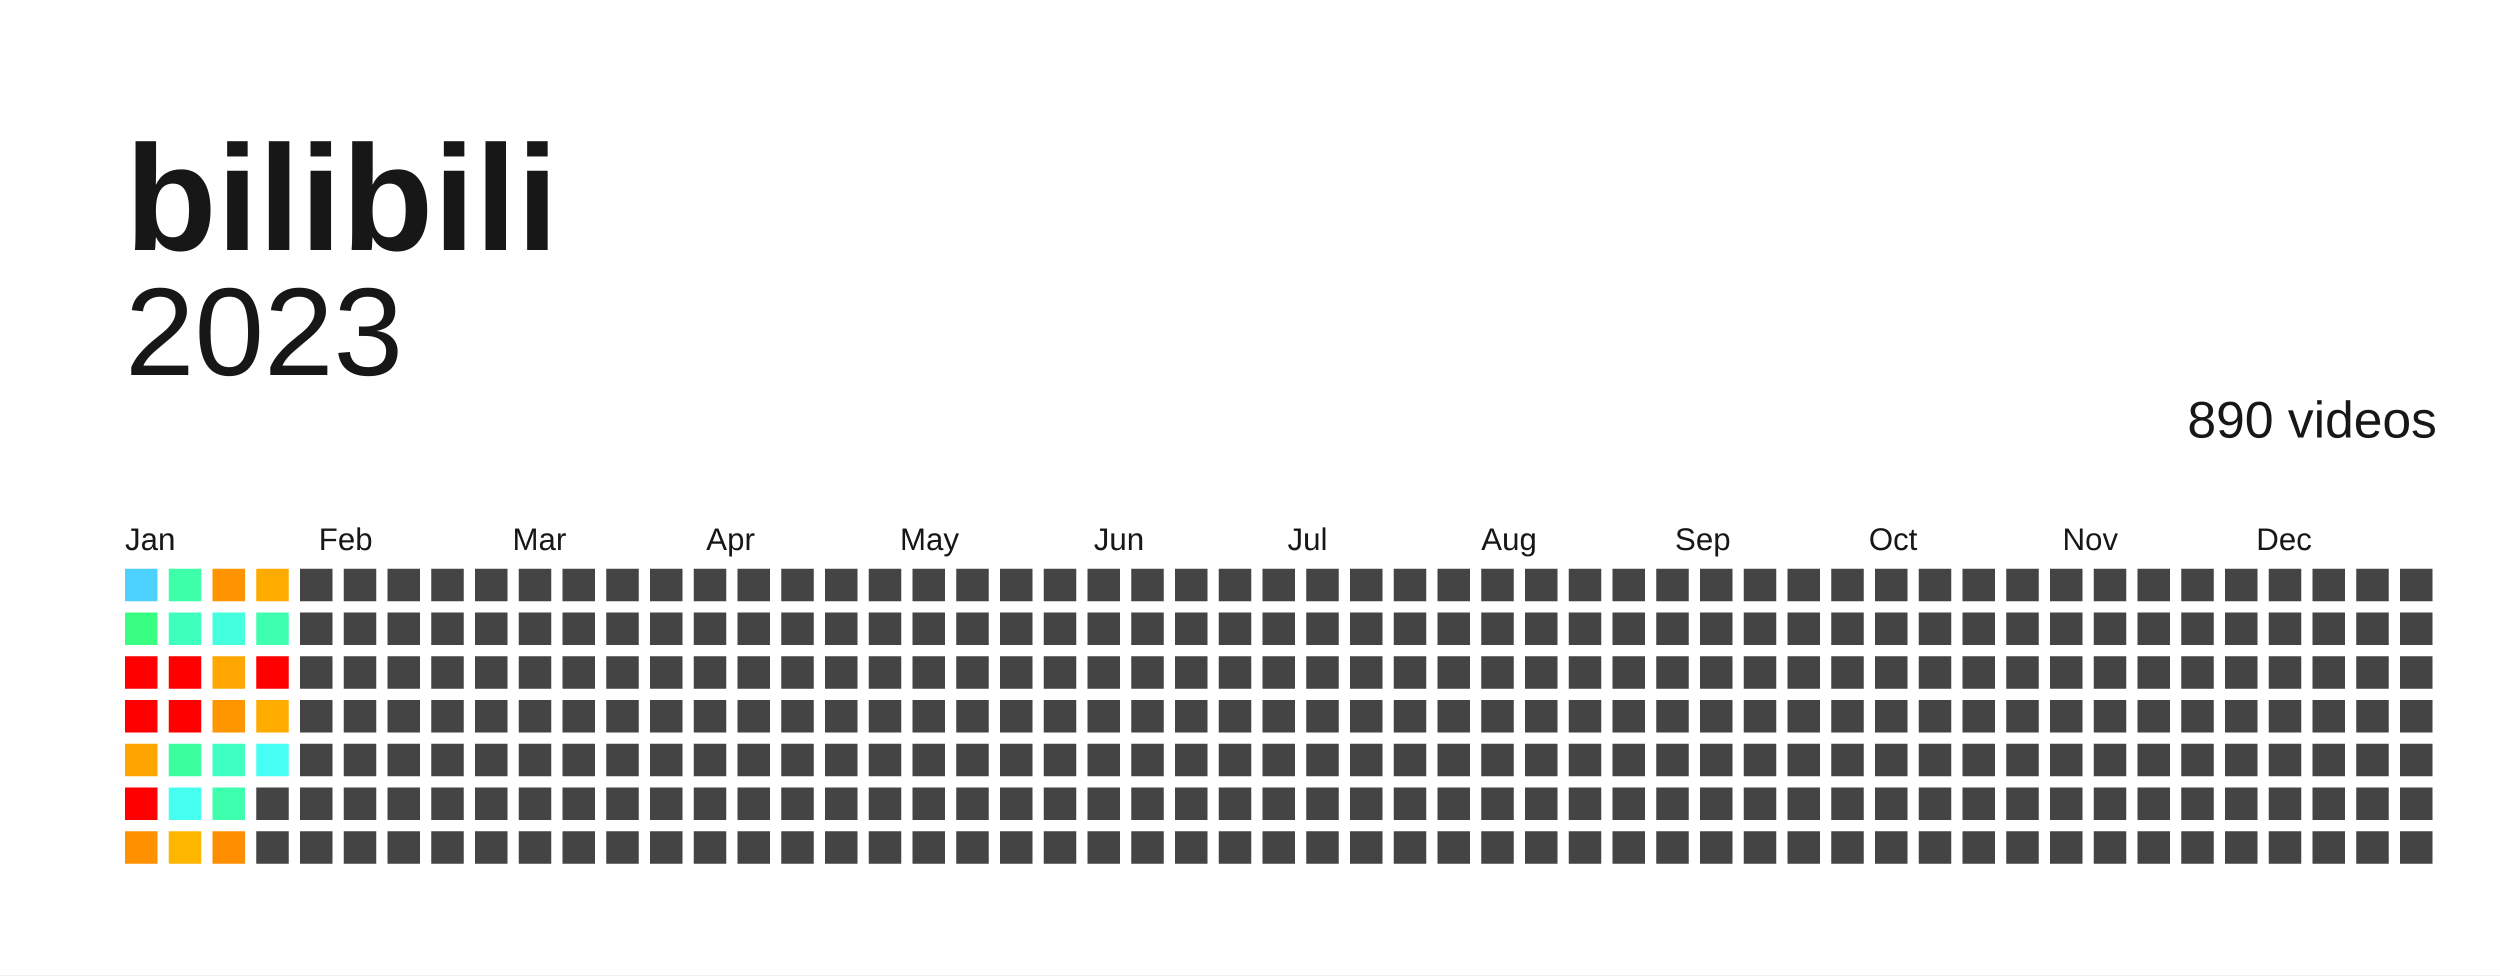
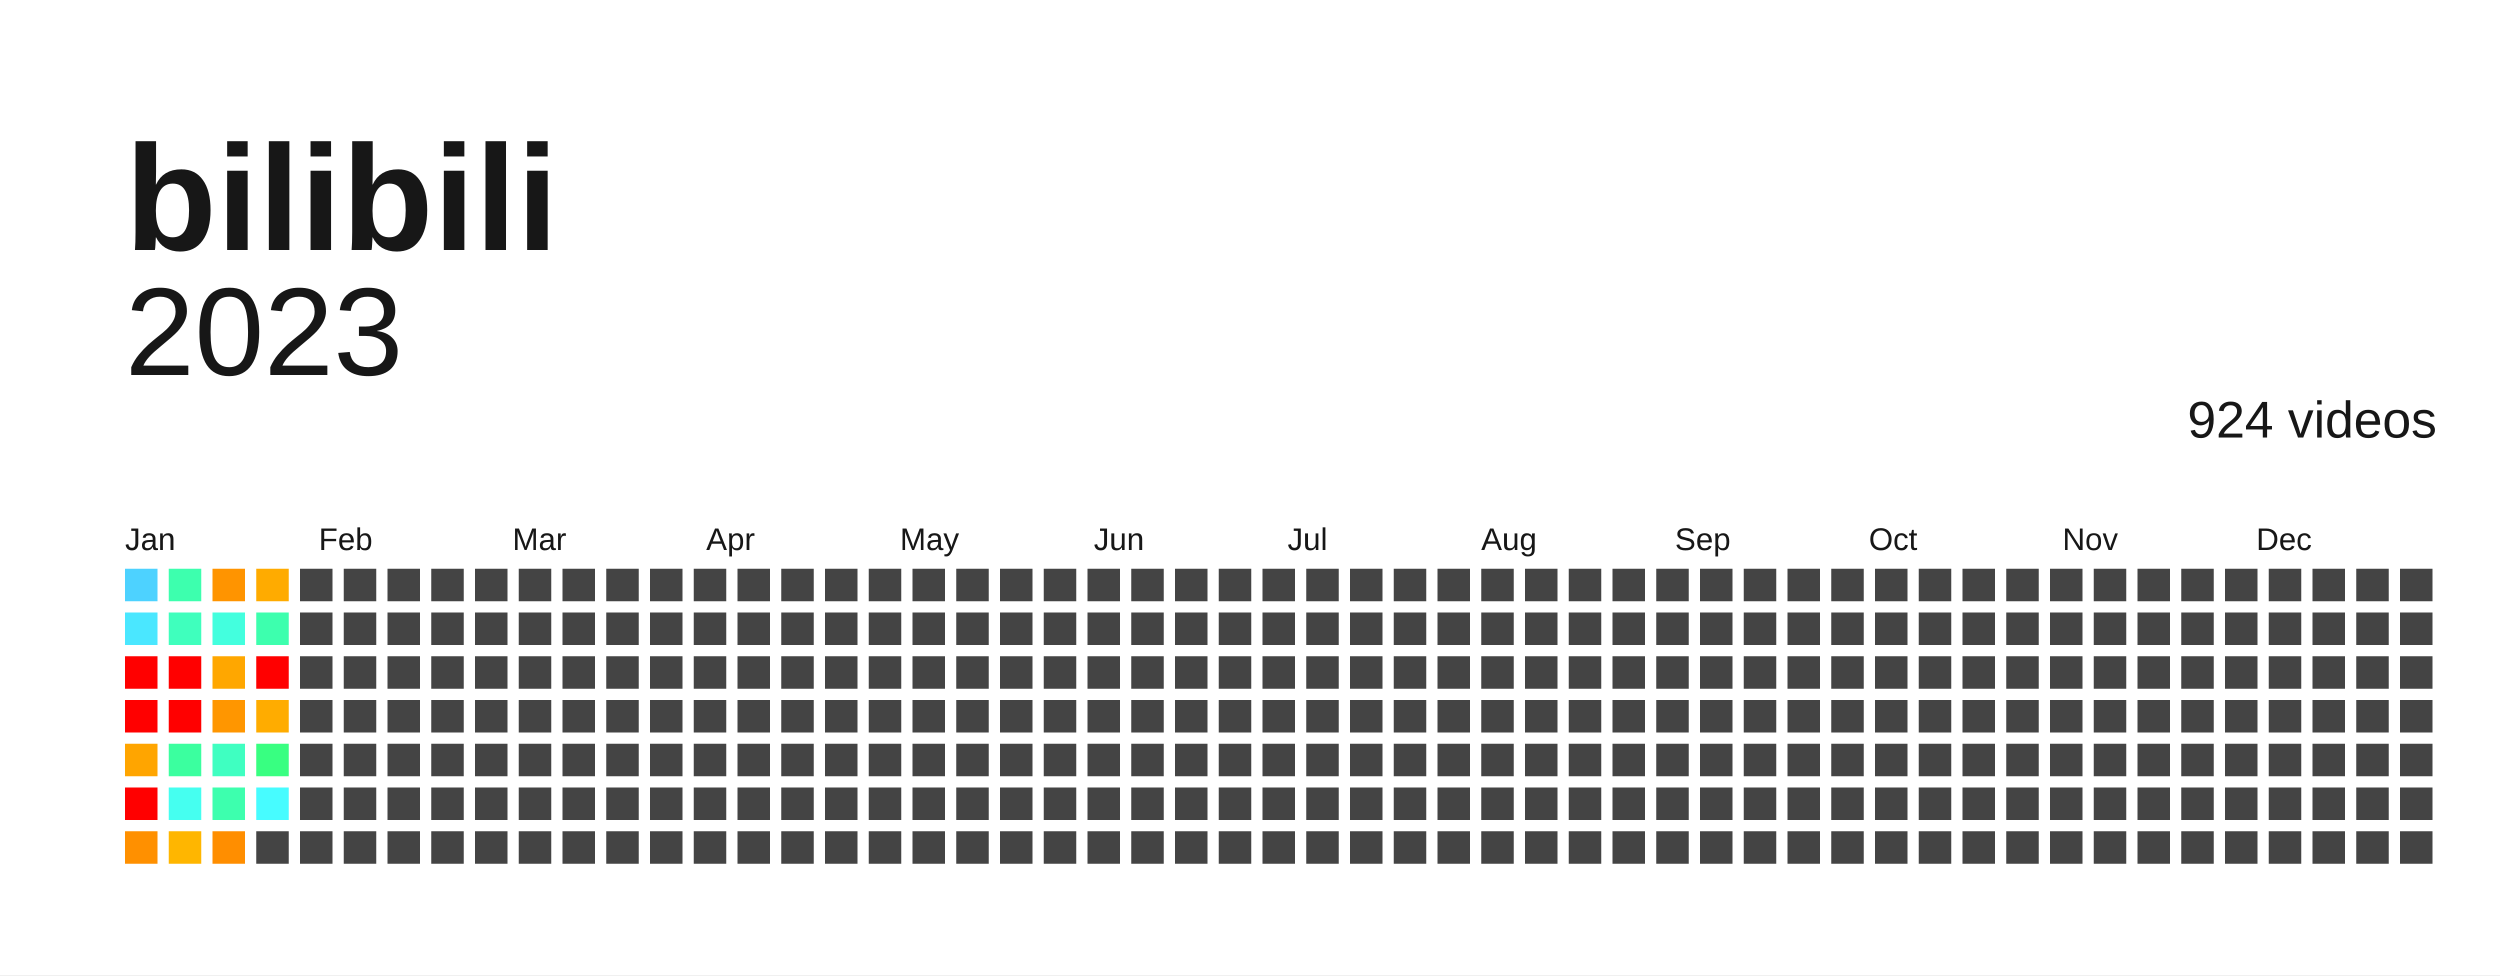
<svg xmlns="http://www.w3.org/2000/svg" baseProfile="full" height="78mm" version="1.1" viewBox="0,0,200,78" width="200mm">
  <defs />
  <rect fill="#FFFFFF" height="78" width="200" x="0" y="0" />
  <text fill="#171717" style="font-size:12px; font-family:Arial; font-weight:bold;" x="10" y="20">bilibili</text>
  <text alignment-baseline="hanging" fill="#171717" style="font-size:10.0px; font-family:Arial;" x="10" y="30">2023</text>
-   <text alignment-baseline="hanging" fill="#171717" style="font-size:4.125px; font-family:Arial;" x="175" y="35">890 videos</text>
+   <text alignment-baseline="hanging" fill="#171717" style="font-size:4.125px; font-family:Arial;" x="175" y="35">924 videos</text>
  <text fill="#171717" style="font-size:2.5px; font-family:Arial" x="10.0" y="44">Jan</text>
  <text fill="#171717" style="font-size:2.5px; font-family:Arial" x="25.5" y="44">Feb</text>
  <text fill="#171717" style="font-size:2.5px; font-family:Arial" x="41.0" y="44">Mar</text>
  <text fill="#171717" style="font-size:2.5px; font-family:Arial" x="56.5" y="44">Apr</text>
  <text fill="#171717" style="font-size:2.5px; font-family:Arial" x="72.0" y="44">May</text>
  <text fill="#171717" style="font-size:2.5px; font-family:Arial" x="87.5" y="44">Jun</text>
  <text fill="#171717" style="font-size:2.5px; font-family:Arial" x="103.0" y="44">Jul</text>
  <text fill="#171717" style="font-size:2.5px; font-family:Arial" x="118.5" y="44">Aug</text>
  <text fill="#171717" style="font-size:2.5px; font-family:Arial" x="134.0" y="44">Sep</text>
  <text fill="#171717" style="font-size:2.5px; font-family:Arial" x="149.5" y="44">Oct</text>
  <text fill="#171717" style="font-size:2.5px; font-family:Arial" x="165.0" y="44">Nov</text>
  <text fill="#171717" style="font-size:2.5px; font-family:Arial" x="180.5" y="44">Dec</text>
  <rect fill="#4dd2ff" height="2.6" width="2.6" x="10.0" y="45.5" />
-   <rect fill="#38ff81" height="2.6" width="2.6" x="10.0" y="49.0" />
+   <rect fill="#4ae7ff" height="2.6" width="2.6" x="10.0" y="49.0" />
  <rect fill="red" height="2.6" width="2.6" x="10.0" y="52.5" />
  <rect fill="red" height="2.6" width="2.6" x="10.0" y="56.0" />
  <rect fill="#ffa500" height="2.6" width="2.6" x="10.0" y="59.5" />
  <rect fill="red" height="2.6" width="2.6" x="10.0" y="63.0" />
  <rect fill="#ff9000" height="2.6" width="2.6" x="10.0" y="66.5" />
-   <rect fill="#3dffa9" height="2.6" width="2.6" x="13.5" y="45.5" />
+   <rect fill="#3dffae" height="2.6" width="2.6" x="13.5" y="45.5" />
  <rect fill="#3fffbd" height="2.6" width="2.6" x="13.5" y="49.0" />
  <rect fill="red" height="2.6" width="2.6" x="13.5" y="52.5" />
  <rect fill="red" height="2.6" width="2.6" x="13.5" y="56.0" />
  <rect fill="#3bff9f" height="2.6" width="2.6" x="13.5" y="59.5" />
  <rect fill="#45fff0" height="2.6" width="2.6" x="13.5" y="63.0" />
  <rect fill="#ffb600" height="2.6" width="2.6" x="13.5" y="66.5" />
  <rect fill="#ff9400" height="2.6" width="2.6" x="17.0" y="45.5" />
  <rect fill="#43ffde" height="2.6" width="2.6" x="17.0" y="49.0" />
  <rect fill="#ffa700" height="2.6" width="2.6" x="17.0" y="52.5" />
  <rect fill="#ff9600" height="2.6" width="2.6" x="17.0" y="56.0" />
  <rect fill="#3fffc1" height="2.6" width="2.6" x="17.0" y="59.5" />
  <rect fill="#3dffae" height="2.6" width="2.6" x="17.0" y="63.0" />
-   <rect fill="#ff8d00" height="2.6" width="2.6" x="17.0" y="66.5" />
+   <rect fill="#ff8e00" height="2.6" width="2.6" x="17.0" y="66.5" />
  <rect fill="#ffab00" height="2.6" width="2.6" x="20.5" y="45.5" />
  <rect fill="#3dffae" height="2.6" width="2.6" x="20.5" y="49.0" />
  <rect fill="red" height="2.6" width="2.6" x="20.5" y="52.5" />
  <rect fill="#ffac00" height="2.6" width="2.6" x="20.5" y="56.0" />
-   <rect fill="#46fff4" height="2.6" width="2.6" x="20.5" y="59.5" />
-   <rect fill="#444444" height="2.6" width="2.6" x="20.5" y="63.0" />
+   <rect fill="#38ff81" height="2.6" width="2.6" x="20.5" y="59.5" />
+   <rect fill="#47fcff" height="2.6" width="2.6" x="20.5" y="63.0" />
  <rect fill="#444444" height="2.6" width="2.6" x="20.5" y="66.5" />
  <rect fill="#444444" height="2.6" width="2.6" x="24.0" y="45.5" />
  <rect fill="#444444" height="2.6" width="2.6" x="24.0" y="49.0" />
  <rect fill="#444444" height="2.6" width="2.6" x="24.0" y="52.5" />
  <rect fill="#444444" height="2.6" width="2.6" x="24.0" y="56.0" />
  <rect fill="#444444" height="2.6" width="2.6" x="24.0" y="59.5" />
  <rect fill="#444444" height="2.6" width="2.6" x="24.0" y="63.0" />
  <rect fill="#444444" height="2.6" width="2.6" x="24.0" y="66.5" />
  <rect fill="#444444" height="2.6" width="2.6" x="27.5" y="45.5" />
  <rect fill="#444444" height="2.6" width="2.6" x="27.5" y="49.0" />
  <rect fill="#444444" height="2.6" width="2.6" x="27.5" y="52.5" />
  <rect fill="#444444" height="2.6" width="2.6" x="27.5" y="56.0" />
  <rect fill="#444444" height="2.6" width="2.6" x="27.5" y="59.5" />
  <rect fill="#444444" height="2.6" width="2.6" x="27.5" y="63.0" />
  <rect fill="#444444" height="2.6" width="2.6" x="27.5" y="66.5" />
  <rect fill="#444444" height="2.6" width="2.6" x="31.0" y="45.5" />
  <rect fill="#444444" height="2.6" width="2.6" x="31.0" y="49.0" />
  <rect fill="#444444" height="2.6" width="2.6" x="31.0" y="52.5" />
  <rect fill="#444444" height="2.6" width="2.6" x="31.0" y="56.0" />
  <rect fill="#444444" height="2.6" width="2.6" x="31.0" y="59.5" />
  <rect fill="#444444" height="2.6" width="2.6" x="31.0" y="63.0" />
  <rect fill="#444444" height="2.6" width="2.6" x="31.0" y="66.5" />
  <rect fill="#444444" height="2.6" width="2.6" x="34.5" y="45.5" />
  <rect fill="#444444" height="2.6" width="2.6" x="34.5" y="49.0" />
  <rect fill="#444444" height="2.6" width="2.6" x="34.5" y="52.5" />
  <rect fill="#444444" height="2.6" width="2.6" x="34.5" y="56.0" />
  <rect fill="#444444" height="2.6" width="2.6" x="34.5" y="59.5" />
  <rect fill="#444444" height="2.6" width="2.6" x="34.5" y="63.0" />
  <rect fill="#444444" height="2.6" width="2.6" x="34.5" y="66.5" />
  <rect fill="#444444" height="2.6" width="2.6" x="38.0" y="45.5" />
  <rect fill="#444444" height="2.6" width="2.6" x="38.0" y="49.0" />
  <rect fill="#444444" height="2.6" width="2.6" x="38.0" y="52.5" />
  <rect fill="#444444" height="2.6" width="2.6" x="38.0" y="56.0" />
  <rect fill="#444444" height="2.6" width="2.6" x="38.0" y="59.5" />
  <rect fill="#444444" height="2.6" width="2.6" x="38.0" y="63.0" />
  <rect fill="#444444" height="2.6" width="2.6" x="38.0" y="66.5" />
  <rect fill="#444444" height="2.6" width="2.6" x="41.5" y="45.5" />
  <rect fill="#444444" height="2.6" width="2.6" x="41.5" y="49.0" />
  <rect fill="#444444" height="2.6" width="2.6" x="41.5" y="52.5" />
  <rect fill="#444444" height="2.6" width="2.6" x="41.5" y="56.0" />
  <rect fill="#444444" height="2.6" width="2.6" x="41.5" y="59.5" />
  <rect fill="#444444" height="2.6" width="2.6" x="41.5" y="63.0" />
  <rect fill="#444444" height="2.6" width="2.6" x="41.5" y="66.5" />
  <rect fill="#444444" height="2.6" width="2.6" x="45.0" y="45.5" />
  <rect fill="#444444" height="2.6" width="2.6" x="45.0" y="49.0" />
  <rect fill="#444444" height="2.6" width="2.6" x="45.0" y="52.5" />
  <rect fill="#444444" height="2.6" width="2.6" x="45.0" y="56.0" />
  <rect fill="#444444" height="2.6" width="2.6" x="45.0" y="59.5" />
  <rect fill="#444444" height="2.6" width="2.6" x="45.0" y="63.0" />
  <rect fill="#444444" height="2.6" width="2.6" x="45.0" y="66.5" />
  <rect fill="#444444" height="2.6" width="2.6" x="48.5" y="45.5" />
  <rect fill="#444444" height="2.6" width="2.6" x="48.5" y="49.0" />
  <rect fill="#444444" height="2.6" width="2.6" x="48.5" y="52.5" />
  <rect fill="#444444" height="2.6" width="2.6" x="48.5" y="56.0" />
  <rect fill="#444444" height="2.6" width="2.6" x="48.5" y="59.5" />
  <rect fill="#444444" height="2.6" width="2.6" x="48.5" y="63.0" />
  <rect fill="#444444" height="2.6" width="2.6" x="48.5" y="66.5" />
  <rect fill="#444444" height="2.6" width="2.6" x="52.0" y="45.5" />
  <rect fill="#444444" height="2.6" width="2.6" x="52.0" y="49.0" />
  <rect fill="#444444" height="2.6" width="2.6" x="52.0" y="52.5" />
  <rect fill="#444444" height="2.6" width="2.6" x="52.0" y="56.0" />
  <rect fill="#444444" height="2.6" width="2.6" x="52.0" y="59.5" />
  <rect fill="#444444" height="2.6" width="2.6" x="52.0" y="63.0" />
  <rect fill="#444444" height="2.6" width="2.6" x="52.0" y="66.5" />
  <rect fill="#444444" height="2.6" width="2.6" x="55.5" y="45.5" />
  <rect fill="#444444" height="2.6" width="2.6" x="55.5" y="49.0" />
  <rect fill="#444444" height="2.6" width="2.6" x="55.5" y="52.5" />
  <rect fill="#444444" height="2.6" width="2.6" x="55.5" y="56.0" />
  <rect fill="#444444" height="2.6" width="2.6" x="55.5" y="59.5" />
  <rect fill="#444444" height="2.6" width="2.6" x="55.5" y="63.0" />
  <rect fill="#444444" height="2.6" width="2.6" x="55.5" y="66.5" />
  <rect fill="#444444" height="2.6" width="2.6" x="59.0" y="45.5" />
  <rect fill="#444444" height="2.6" width="2.6" x="59.0" y="49.0" />
  <rect fill="#444444" height="2.6" width="2.6" x="59.0" y="52.5" />
  <rect fill="#444444" height="2.6" width="2.6" x="59.0" y="56.0" />
  <rect fill="#444444" height="2.6" width="2.6" x="59.0" y="59.5" />
  <rect fill="#444444" height="2.6" width="2.6" x="59.0" y="63.0" />
  <rect fill="#444444" height="2.6" width="2.6" x="59.0" y="66.5" />
  <rect fill="#444444" height="2.6" width="2.6" x="62.5" y="45.5" />
  <rect fill="#444444" height="2.6" width="2.6" x="62.5" y="49.0" />
  <rect fill="#444444" height="2.6" width="2.6" x="62.5" y="52.5" />
  <rect fill="#444444" height="2.6" width="2.6" x="62.5" y="56.0" />
  <rect fill="#444444" height="2.6" width="2.6" x="62.5" y="59.5" />
  <rect fill="#444444" height="2.6" width="2.6" x="62.5" y="63.0" />
  <rect fill="#444444" height="2.6" width="2.6" x="62.5" y="66.5" />
  <rect fill="#444444" height="2.6" width="2.6" x="66.0" y="45.5" />
  <rect fill="#444444" height="2.6" width="2.6" x="66.0" y="49.0" />
  <rect fill="#444444" height="2.6" width="2.6" x="66.0" y="52.5" />
  <rect fill="#444444" height="2.6" width="2.6" x="66.0" y="56.0" />
  <rect fill="#444444" height="2.6" width="2.6" x="66.0" y="59.5" />
  <rect fill="#444444" height="2.6" width="2.6" x="66.0" y="63.0" />
  <rect fill="#444444" height="2.6" width="2.6" x="66.0" y="66.5" />
  <rect fill="#444444" height="2.6" width="2.6" x="69.5" y="45.5" />
  <rect fill="#444444" height="2.6" width="2.6" x="69.5" y="49.0" />
  <rect fill="#444444" height="2.6" width="2.6" x="69.5" y="52.5" />
  <rect fill="#444444" height="2.6" width="2.6" x="69.5" y="56.0" />
  <rect fill="#444444" height="2.6" width="2.6" x="69.5" y="59.5" />
  <rect fill="#444444" height="2.6" width="2.6" x="69.5" y="63.0" />
  <rect fill="#444444" height="2.6" width="2.6" x="69.5" y="66.5" />
  <rect fill="#444444" height="2.6" width="2.6" x="73.0" y="45.5" />
  <rect fill="#444444" height="2.6" width="2.6" x="73.0" y="49.0" />
  <rect fill="#444444" height="2.6" width="2.6" x="73.0" y="52.5" />
  <rect fill="#444444" height="2.6" width="2.6" x="73.0" y="56.0" />
  <rect fill="#444444" height="2.6" width="2.6" x="73.0" y="59.5" />
  <rect fill="#444444" height="2.6" width="2.6" x="73.0" y="63.0" />
  <rect fill="#444444" height="2.6" width="2.6" x="73.0" y="66.5" />
  <rect fill="#444444" height="2.6" width="2.6" x="76.5" y="45.5" />
  <rect fill="#444444" height="2.6" width="2.6" x="76.5" y="49.0" />
  <rect fill="#444444" height="2.6" width="2.6" x="76.5" y="52.5" />
  <rect fill="#444444" height="2.6" width="2.6" x="76.5" y="56.0" />
  <rect fill="#444444" height="2.6" width="2.6" x="76.5" y="59.5" />
  <rect fill="#444444" height="2.6" width="2.6" x="76.5" y="63.0" />
  <rect fill="#444444" height="2.6" width="2.6" x="76.5" y="66.5" />
  <rect fill="#444444" height="2.6" width="2.6" x="80.0" y="45.5" />
  <rect fill="#444444" height="2.6" width="2.6" x="80.0" y="49.0" />
  <rect fill="#444444" height="2.6" width="2.6" x="80.0" y="52.5" />
  <rect fill="#444444" height="2.6" width="2.6" x="80.0" y="56.0" />
  <rect fill="#444444" height="2.6" width="2.6" x="80.0" y="59.5" />
  <rect fill="#444444" height="2.6" width="2.6" x="80.0" y="63.0" />
  <rect fill="#444444" height="2.6" width="2.6" x="80.0" y="66.5" />
  <rect fill="#444444" height="2.6" width="2.6" x="83.5" y="45.5" />
  <rect fill="#444444" height="2.6" width="2.6" x="83.5" y="49.0" />
  <rect fill="#444444" height="2.6" width="2.6" x="83.5" y="52.5" />
  <rect fill="#444444" height="2.6" width="2.6" x="83.5" y="56.0" />
  <rect fill="#444444" height="2.6" width="2.6" x="83.5" y="59.5" />
  <rect fill="#444444" height="2.6" width="2.6" x="83.5" y="63.0" />
  <rect fill="#444444" height="2.6" width="2.6" x="83.5" y="66.5" />
  <rect fill="#444444" height="2.6" width="2.6" x="87.0" y="45.5" />
  <rect fill="#444444" height="2.6" width="2.6" x="87.0" y="49.0" />
  <rect fill="#444444" height="2.6" width="2.6" x="87.0" y="52.5" />
  <rect fill="#444444" height="2.6" width="2.6" x="87.0" y="56.0" />
  <rect fill="#444444" height="2.6" width="2.6" x="87.0" y="59.5" />
  <rect fill="#444444" height="2.6" width="2.6" x="87.0" y="63.0" />
  <rect fill="#444444" height="2.6" width="2.6" x="87.0" y="66.5" />
  <rect fill="#444444" height="2.6" width="2.6" x="90.5" y="45.5" />
  <rect fill="#444444" height="2.6" width="2.6" x="90.5" y="49.0" />
  <rect fill="#444444" height="2.6" width="2.6" x="90.5" y="52.5" />
  <rect fill="#444444" height="2.6" width="2.6" x="90.5" y="56.0" />
  <rect fill="#444444" height="2.6" width="2.6" x="90.5" y="59.5" />
  <rect fill="#444444" height="2.6" width="2.6" x="90.5" y="63.0" />
  <rect fill="#444444" height="2.6" width="2.6" x="90.5" y="66.5" />
  <rect fill="#444444" height="2.6" width="2.6" x="94.0" y="45.5" />
  <rect fill="#444444" height="2.6" width="2.6" x="94.0" y="49.0" />
  <rect fill="#444444" height="2.6" width="2.6" x="94.0" y="52.5" />
  <rect fill="#444444" height="2.6" width="2.6" x="94.0" y="56.0" />
  <rect fill="#444444" height="2.6" width="2.6" x="94.0" y="59.5" />
  <rect fill="#444444" height="2.6" width="2.6" x="94.0" y="63.0" />
  <rect fill="#444444" height="2.6" width="2.6" x="94.0" y="66.5" />
  <rect fill="#444444" height="2.6" width="2.6" x="97.5" y="45.5" />
  <rect fill="#444444" height="2.6" width="2.6" x="97.5" y="49.0" />
  <rect fill="#444444" height="2.6" width="2.6" x="97.5" y="52.5" />
  <rect fill="#444444" height="2.6" width="2.6" x="97.5" y="56.0" />
  <rect fill="#444444" height="2.6" width="2.6" x="97.5" y="59.5" />
  <rect fill="#444444" height="2.6" width="2.6" x="97.5" y="63.0" />
  <rect fill="#444444" height="2.6" width="2.6" x="97.5" y="66.5" />
  <rect fill="#444444" height="2.6" width="2.6" x="101.0" y="45.5" />
  <rect fill="#444444" height="2.6" width="2.6" x="101.0" y="49.0" />
  <rect fill="#444444" height="2.6" width="2.6" x="101.0" y="52.5" />
  <rect fill="#444444" height="2.6" width="2.6" x="101.0" y="56.0" />
  <rect fill="#444444" height="2.6" width="2.6" x="101.0" y="59.5" />
  <rect fill="#444444" height="2.6" width="2.6" x="101.0" y="63.0" />
  <rect fill="#444444" height="2.6" width="2.6" x="101.0" y="66.5" />
  <rect fill="#444444" height="2.6" width="2.6" x="104.5" y="45.5" />
  <rect fill="#444444" height="2.6" width="2.6" x="104.5" y="49.0" />
  <rect fill="#444444" height="2.6" width="2.6" x="104.5" y="52.5" />
  <rect fill="#444444" height="2.6" width="2.6" x="104.5" y="56.0" />
  <rect fill="#444444" height="2.6" width="2.6" x="104.5" y="59.5" />
  <rect fill="#444444" height="2.6" width="2.6" x="104.5" y="63.0" />
  <rect fill="#444444" height="2.6" width="2.6" x="104.5" y="66.5" />
  <rect fill="#444444" height="2.6" width="2.6" x="108.0" y="45.5" />
  <rect fill="#444444" height="2.6" width="2.6" x="108.0" y="49.0" />
  <rect fill="#444444" height="2.6" width="2.6" x="108.0" y="52.5" />
  <rect fill="#444444" height="2.6" width="2.6" x="108.0" y="56.0" />
  <rect fill="#444444" height="2.6" width="2.6" x="108.0" y="59.5" />
  <rect fill="#444444" height="2.6" width="2.6" x="108.0" y="63.0" />
  <rect fill="#444444" height="2.6" width="2.6" x="108.0" y="66.5" />
  <rect fill="#444444" height="2.6" width="2.6" x="111.5" y="45.5" />
  <rect fill="#444444" height="2.6" width="2.6" x="111.5" y="49.0" />
  <rect fill="#444444" height="2.6" width="2.6" x="111.5" y="52.5" />
  <rect fill="#444444" height="2.6" width="2.6" x="111.5" y="56.0" />
  <rect fill="#444444" height="2.6" width="2.6" x="111.5" y="59.5" />
  <rect fill="#444444" height="2.6" width="2.6" x="111.5" y="63.0" />
  <rect fill="#444444" height="2.6" width="2.6" x="111.5" y="66.5" />
  <rect fill="#444444" height="2.6" width="2.6" x="115.0" y="45.5" />
  <rect fill="#444444" height="2.6" width="2.6" x="115.0" y="49.0" />
  <rect fill="#444444" height="2.6" width="2.6" x="115.0" y="52.5" />
  <rect fill="#444444" height="2.6" width="2.6" x="115.0" y="56.0" />
  <rect fill="#444444" height="2.6" width="2.6" x="115.0" y="59.5" />
  <rect fill="#444444" height="2.6" width="2.6" x="115.0" y="63.0" />
  <rect fill="#444444" height="2.6" width="2.6" x="115.0" y="66.5" />
  <rect fill="#444444" height="2.6" width="2.6" x="118.5" y="45.5" />
  <rect fill="#444444" height="2.6" width="2.6" x="118.5" y="49.0" />
  <rect fill="#444444" height="2.6" width="2.6" x="118.5" y="52.5" />
  <rect fill="#444444" height="2.6" width="2.6" x="118.5" y="56.0" />
  <rect fill="#444444" height="2.6" width="2.6" x="118.5" y="59.5" />
  <rect fill="#444444" height="2.6" width="2.6" x="118.5" y="63.0" />
  <rect fill="#444444" height="2.6" width="2.6" x="118.5" y="66.5" />
  <rect fill="#444444" height="2.6" width="2.6" x="122.0" y="45.5" />
  <rect fill="#444444" height="2.6" width="2.6" x="122.0" y="49.0" />
  <rect fill="#444444" height="2.6" width="2.6" x="122.0" y="52.5" />
  <rect fill="#444444" height="2.6" width="2.6" x="122.0" y="56.0" />
  <rect fill="#444444" height="2.6" width="2.6" x="122.0" y="59.5" />
  <rect fill="#444444" height="2.6" width="2.6" x="122.0" y="63.0" />
  <rect fill="#444444" height="2.6" width="2.6" x="122.0" y="66.5" />
  <rect fill="#444444" height="2.6" width="2.6" x="125.5" y="45.5" />
  <rect fill="#444444" height="2.6" width="2.6" x="125.5" y="49.0" />
  <rect fill="#444444" height="2.6" width="2.6" x="125.5" y="52.5" />
  <rect fill="#444444" height="2.6" width="2.6" x="125.5" y="56.0" />
  <rect fill="#444444" height="2.6" width="2.6" x="125.5" y="59.5" />
  <rect fill="#444444" height="2.6" width="2.6" x="125.5" y="63.0" />
  <rect fill="#444444" height="2.6" width="2.6" x="125.5" y="66.5" />
  <rect fill="#444444" height="2.6" width="2.6" x="129.0" y="45.5" />
  <rect fill="#444444" height="2.6" width="2.6" x="129.0" y="49.0" />
  <rect fill="#444444" height="2.6" width="2.6" x="129.0" y="52.5" />
  <rect fill="#444444" height="2.6" width="2.6" x="129.0" y="56.0" />
  <rect fill="#444444" height="2.6" width="2.6" x="129.0" y="59.5" />
  <rect fill="#444444" height="2.6" width="2.6" x="129.0" y="63.0" />
  <rect fill="#444444" height="2.6" width="2.6" x="129.0" y="66.5" />
  <rect fill="#444444" height="2.6" width="2.6" x="132.5" y="45.5" />
  <rect fill="#444444" height="2.6" width="2.6" x="132.5" y="49.0" />
  <rect fill="#444444" height="2.6" width="2.6" x="132.5" y="52.5" />
  <rect fill="#444444" height="2.6" width="2.6" x="132.5" y="56.0" />
  <rect fill="#444444" height="2.6" width="2.6" x="132.5" y="59.5" />
  <rect fill="#444444" height="2.6" width="2.6" x="132.5" y="63.0" />
  <rect fill="#444444" height="2.6" width="2.6" x="132.5" y="66.5" />
  <rect fill="#444444" height="2.6" width="2.6" x="136.0" y="45.5" />
  <rect fill="#444444" height="2.6" width="2.6" x="136.0" y="49.0" />
  <rect fill="#444444" height="2.6" width="2.6" x="136.0" y="52.5" />
  <rect fill="#444444" height="2.6" width="2.6" x="136.0" y="56.0" />
  <rect fill="#444444" height="2.6" width="2.6" x="136.0" y="59.5" />
  <rect fill="#444444" height="2.6" width="2.6" x="136.0" y="63.0" />
  <rect fill="#444444" height="2.6" width="2.6" x="136.0" y="66.5" />
  <rect fill="#444444" height="2.6" width="2.6" x="139.5" y="45.5" />
  <rect fill="#444444" height="2.6" width="2.6" x="139.5" y="49.0" />
  <rect fill="#444444" height="2.6" width="2.6" x="139.5" y="52.5" />
  <rect fill="#444444" height="2.6" width="2.6" x="139.5" y="56.0" />
  <rect fill="#444444" height="2.6" width="2.6" x="139.5" y="59.5" />
  <rect fill="#444444" height="2.6" width="2.6" x="139.5" y="63.0" />
  <rect fill="#444444" height="2.6" width="2.6" x="139.5" y="66.5" />
  <rect fill="#444444" height="2.6" width="2.6" x="143.0" y="45.5" />
  <rect fill="#444444" height="2.6" width="2.6" x="143.0" y="49.0" />
  <rect fill="#444444" height="2.6" width="2.6" x="143.0" y="52.5" />
  <rect fill="#444444" height="2.6" width="2.6" x="143.0" y="56.0" />
  <rect fill="#444444" height="2.6" width="2.6" x="143.0" y="59.5" />
  <rect fill="#444444" height="2.6" width="2.6" x="143.0" y="63.0" />
  <rect fill="#444444" height="2.6" width="2.6" x="143.0" y="66.5" />
  <rect fill="#444444" height="2.6" width="2.6" x="146.5" y="45.5" />
  <rect fill="#444444" height="2.6" width="2.6" x="146.5" y="49.0" />
  <rect fill="#444444" height="2.6" width="2.6" x="146.5" y="52.5" />
  <rect fill="#444444" height="2.6" width="2.6" x="146.5" y="56.0" />
  <rect fill="#444444" height="2.6" width="2.6" x="146.5" y="59.5" />
  <rect fill="#444444" height="2.6" width="2.6" x="146.5" y="63.0" />
  <rect fill="#444444" height="2.6" width="2.6" x="146.5" y="66.5" />
  <rect fill="#444444" height="2.6" width="2.6" x="150.0" y="45.5" />
  <rect fill="#444444" height="2.6" width="2.6" x="150.0" y="49.0" />
  <rect fill="#444444" height="2.6" width="2.6" x="150.0" y="52.5" />
  <rect fill="#444444" height="2.6" width="2.6" x="150.0" y="56.0" />
  <rect fill="#444444" height="2.6" width="2.6" x="150.0" y="59.5" />
  <rect fill="#444444" height="2.6" width="2.6" x="150.0" y="63.0" />
  <rect fill="#444444" height="2.6" width="2.6" x="150.0" y="66.5" />
  <rect fill="#444444" height="2.6" width="2.6" x="153.5" y="45.5" />
  <rect fill="#444444" height="2.6" width="2.6" x="153.5" y="49.0" />
  <rect fill="#444444" height="2.6" width="2.6" x="153.5" y="52.5" />
  <rect fill="#444444" height="2.6" width="2.6" x="153.5" y="56.0" />
  <rect fill="#444444" height="2.6" width="2.6" x="153.5" y="59.5" />
  <rect fill="#444444" height="2.6" width="2.6" x="153.5" y="63.0" />
  <rect fill="#444444" height="2.6" width="2.6" x="153.5" y="66.5" />
  <rect fill="#444444" height="2.6" width="2.6" x="157.0" y="45.5" />
  <rect fill="#444444" height="2.6" width="2.6" x="157.0" y="49.0" />
  <rect fill="#444444" height="2.6" width="2.6" x="157.0" y="52.5" />
  <rect fill="#444444" height="2.6" width="2.6" x="157.0" y="56.0" />
  <rect fill="#444444" height="2.6" width="2.6" x="157.0" y="59.5" />
  <rect fill="#444444" height="2.6" width="2.6" x="157.0" y="63.0" />
  <rect fill="#444444" height="2.6" width="2.6" x="157.0" y="66.5" />
  <rect fill="#444444" height="2.6" width="2.6" x="160.5" y="45.5" />
  <rect fill="#444444" height="2.6" width="2.6" x="160.5" y="49.0" />
  <rect fill="#444444" height="2.6" width="2.6" x="160.5" y="52.5" />
  <rect fill="#444444" height="2.6" width="2.6" x="160.5" y="56.0" />
  <rect fill="#444444" height="2.6" width="2.6" x="160.5" y="59.5" />
  <rect fill="#444444" height="2.6" width="2.6" x="160.5" y="63.0" />
  <rect fill="#444444" height="2.6" width="2.6" x="160.5" y="66.5" />
  <rect fill="#444444" height="2.6" width="2.6" x="164.0" y="45.5" />
  <rect fill="#444444" height="2.6" width="2.6" x="164.0" y="49.0" />
  <rect fill="#444444" height="2.6" width="2.6" x="164.0" y="52.5" />
  <rect fill="#444444" height="2.6" width="2.6" x="164.0" y="56.0" />
  <rect fill="#444444" height="2.6" width="2.6" x="164.0" y="59.5" />
  <rect fill="#444444" height="2.6" width="2.6" x="164.0" y="63.0" />
  <rect fill="#444444" height="2.6" width="2.6" x="164.0" y="66.5" />
  <rect fill="#444444" height="2.6" width="2.6" x="167.5" y="45.5" />
  <rect fill="#444444" height="2.6" width="2.6" x="167.5" y="49.0" />
  <rect fill="#444444" height="2.6" width="2.6" x="167.5" y="52.5" />
  <rect fill="#444444" height="2.6" width="2.6" x="167.5" y="56.0" />
  <rect fill="#444444" height="2.6" width="2.6" x="167.5" y="59.5" />
  <rect fill="#444444" height="2.6" width="2.6" x="167.5" y="63.0" />
  <rect fill="#444444" height="2.6" width="2.6" x="167.5" y="66.5" />
  <rect fill="#444444" height="2.6" width="2.6" x="171.0" y="45.5" />
  <rect fill="#444444" height="2.6" width="2.6" x="171.0" y="49.0" />
  <rect fill="#444444" height="2.6" width="2.6" x="171.0" y="52.5" />
  <rect fill="#444444" height="2.6" width="2.6" x="171.0" y="56.0" />
  <rect fill="#444444" height="2.6" width="2.6" x="171.0" y="59.5" />
  <rect fill="#444444" height="2.6" width="2.6" x="171.0" y="63.0" />
  <rect fill="#444444" height="2.6" width="2.6" x="171.0" y="66.5" />
  <rect fill="#444444" height="2.6" width="2.6" x="174.5" y="45.5" />
  <rect fill="#444444" height="2.6" width="2.6" x="174.5" y="49.0" />
  <rect fill="#444444" height="2.6" width="2.6" x="174.5" y="52.5" />
  <rect fill="#444444" height="2.6" width="2.6" x="174.5" y="56.0" />
  <rect fill="#444444" height="2.6" width="2.6" x="174.5" y="59.5" />
  <rect fill="#444444" height="2.6" width="2.6" x="174.5" y="63.0" />
  <rect fill="#444444" height="2.6" width="2.6" x="174.5" y="66.5" />
  <rect fill="#444444" height="2.6" width="2.6" x="178.0" y="45.5" />
  <rect fill="#444444" height="2.6" width="2.6" x="178.0" y="49.0" />
  <rect fill="#444444" height="2.6" width="2.6" x="178.0" y="52.5" />
  <rect fill="#444444" height="2.6" width="2.6" x="178.0" y="56.0" />
  <rect fill="#444444" height="2.6" width="2.6" x="178.0" y="59.5" />
  <rect fill="#444444" height="2.6" width="2.6" x="178.0" y="63.0" />
  <rect fill="#444444" height="2.6" width="2.6" x="178.0" y="66.5" />
  <rect fill="#444444" height="2.6" width="2.6" x="181.5" y="45.5" />
  <rect fill="#444444" height="2.6" width="2.6" x="181.5" y="49.0" />
  <rect fill="#444444" height="2.6" width="2.6" x="181.5" y="52.5" />
  <rect fill="#444444" height="2.6" width="2.6" x="181.5" y="56.0" />
  <rect fill="#444444" height="2.6" width="2.6" x="181.5" y="59.5" />
  <rect fill="#444444" height="2.6" width="2.6" x="181.5" y="63.0" />
  <rect fill="#444444" height="2.6" width="2.6" x="181.5" y="66.5" />
  <rect fill="#444444" height="2.6" width="2.6" x="185.0" y="45.5" />
  <rect fill="#444444" height="2.6" width="2.6" x="185.0" y="49.0" />
  <rect fill="#444444" height="2.6" width="2.6" x="185.0" y="52.5" />
  <rect fill="#444444" height="2.6" width="2.6" x="185.0" y="56.0" />
  <rect fill="#444444" height="2.6" width="2.6" x="185.0" y="59.5" />
  <rect fill="#444444" height="2.6" width="2.6" x="185.0" y="63.0" />
  <rect fill="#444444" height="2.6" width="2.6" x="185.0" y="66.5" />
  <rect fill="#444444" height="2.6" width="2.6" x="188.5" y="45.5" />
  <rect fill="#444444" height="2.6" width="2.6" x="188.5" y="49.0" />
  <rect fill="#444444" height="2.6" width="2.6" x="188.5" y="52.5" />
  <rect fill="#444444" height="2.6" width="2.6" x="188.5" y="56.0" />
  <rect fill="#444444" height="2.6" width="2.6" x="188.5" y="59.5" />
  <rect fill="#444444" height="2.6" width="2.6" x="188.5" y="63.0" />
  <rect fill="#444444" height="2.6" width="2.6" x="188.5" y="66.5" />
  <rect fill="#444444" height="2.6" width="2.6" x="192.0" y="45.5" />
  <rect fill="#444444" height="2.6" width="2.6" x="192.0" y="49.0" />
  <rect fill="#444444" height="2.6" width="2.6" x="192.0" y="52.5" />
  <rect fill="#444444" height="2.6" width="2.6" x="192.0" y="56.0" />
  <rect fill="#444444" height="2.6" width="2.6" x="192.0" y="59.5" />
  <rect fill="#444444" height="2.6" width="2.6" x="192.0" y="63.0" />
  <rect fill="#444444" height="2.6" width="2.6" x="192.0" y="66.5" />
</svg>
